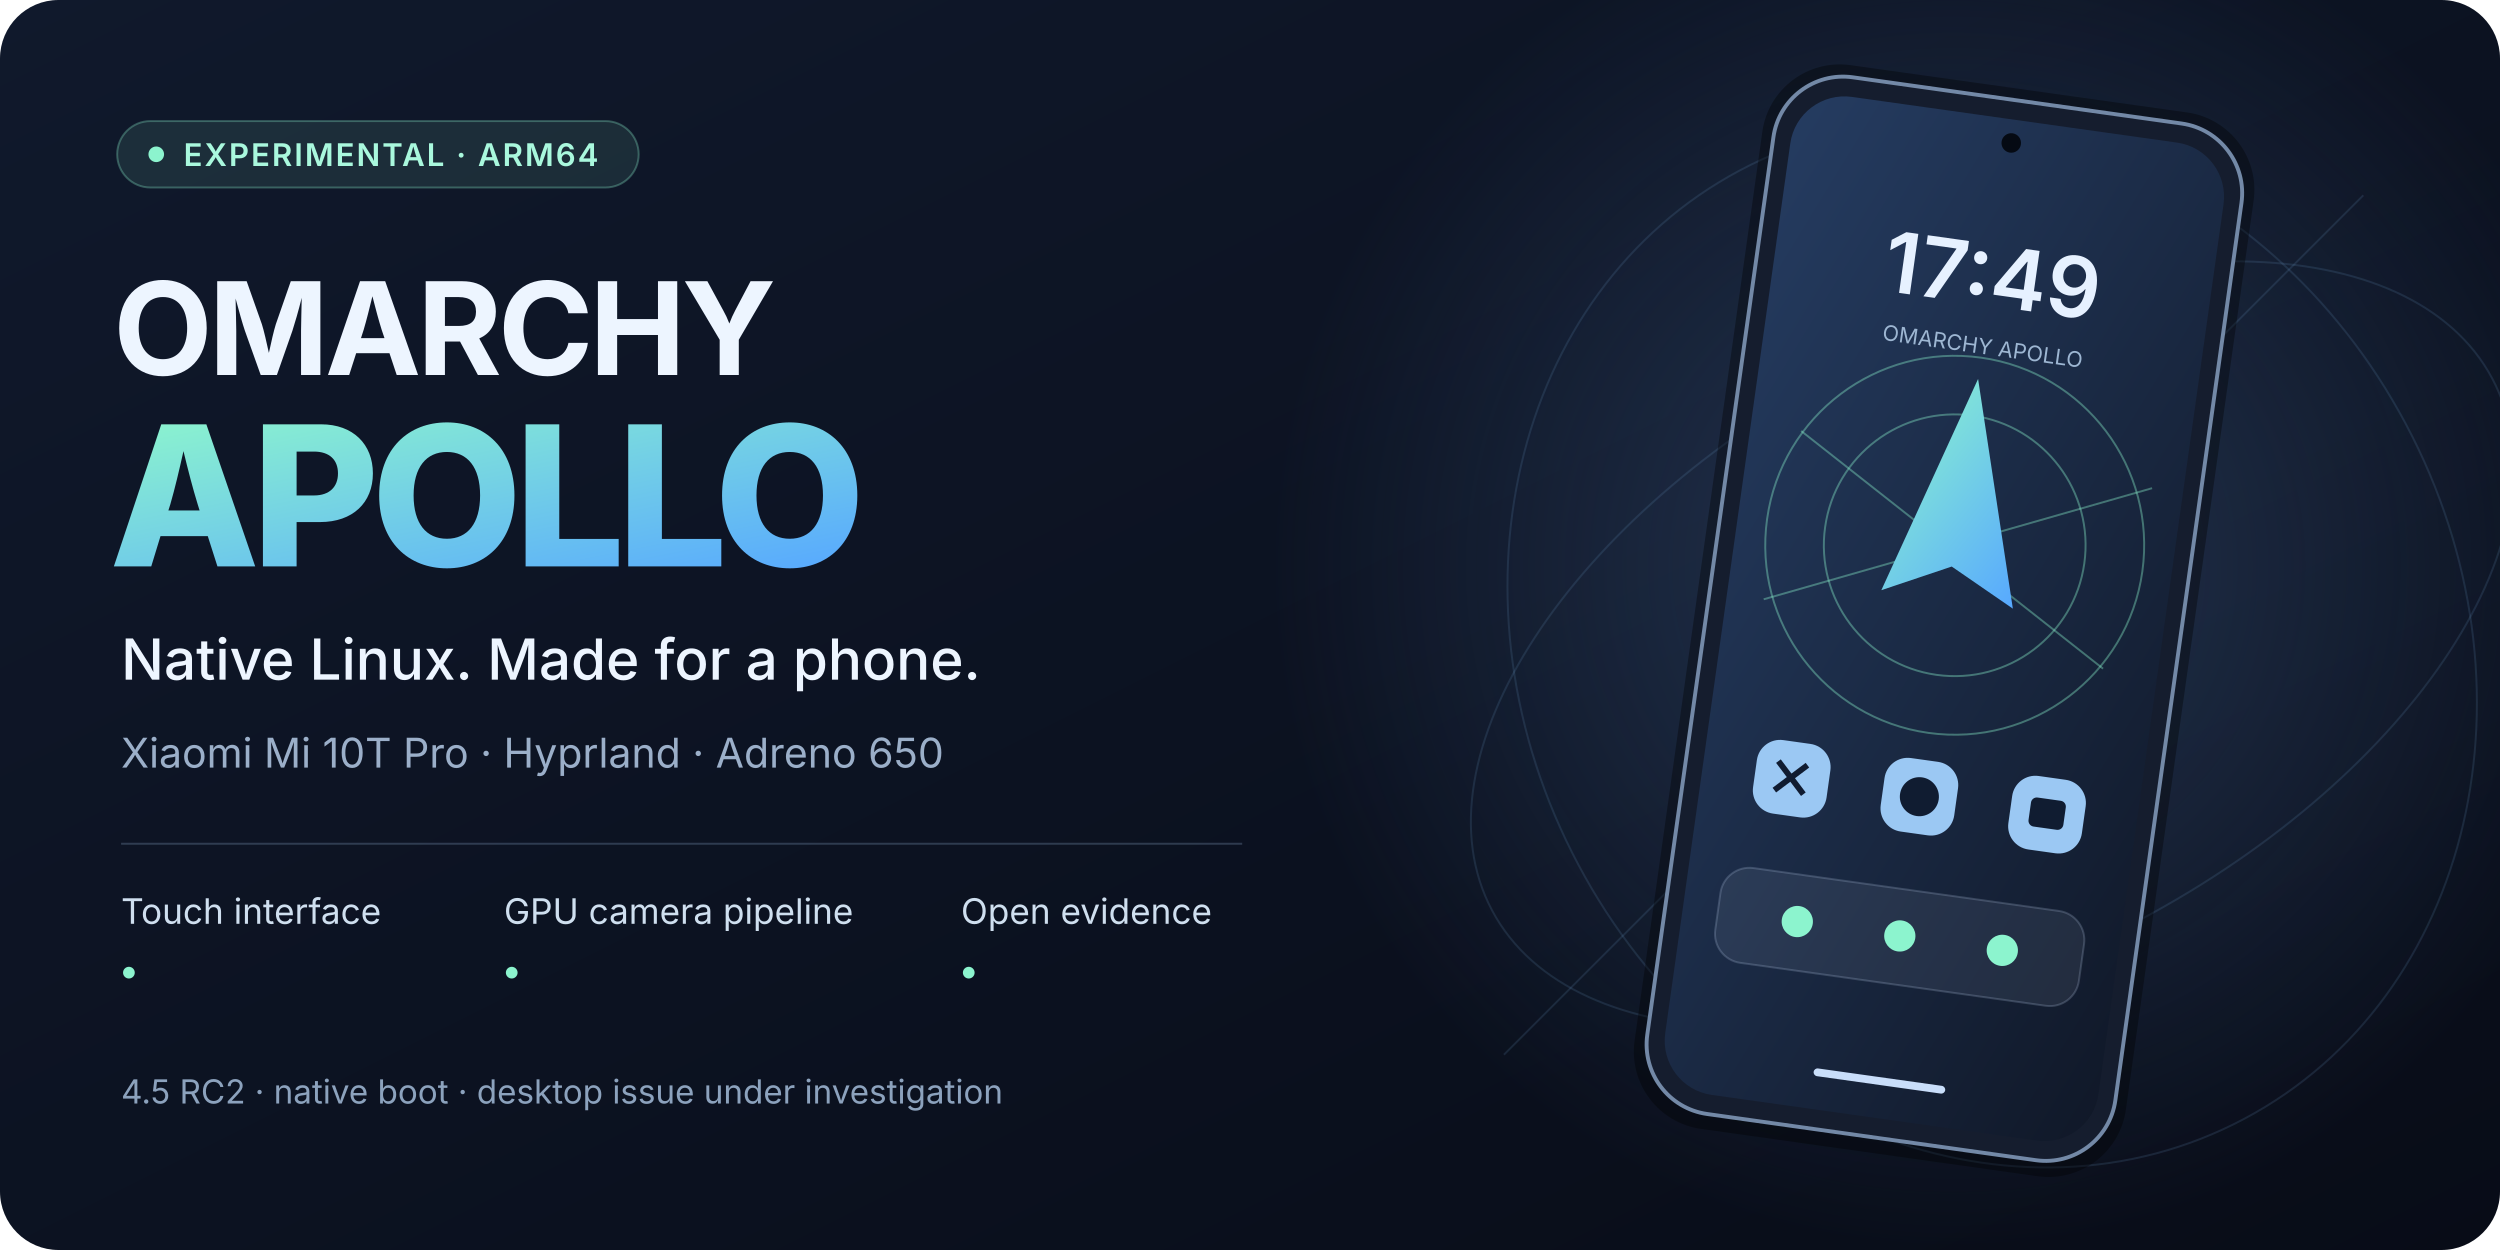
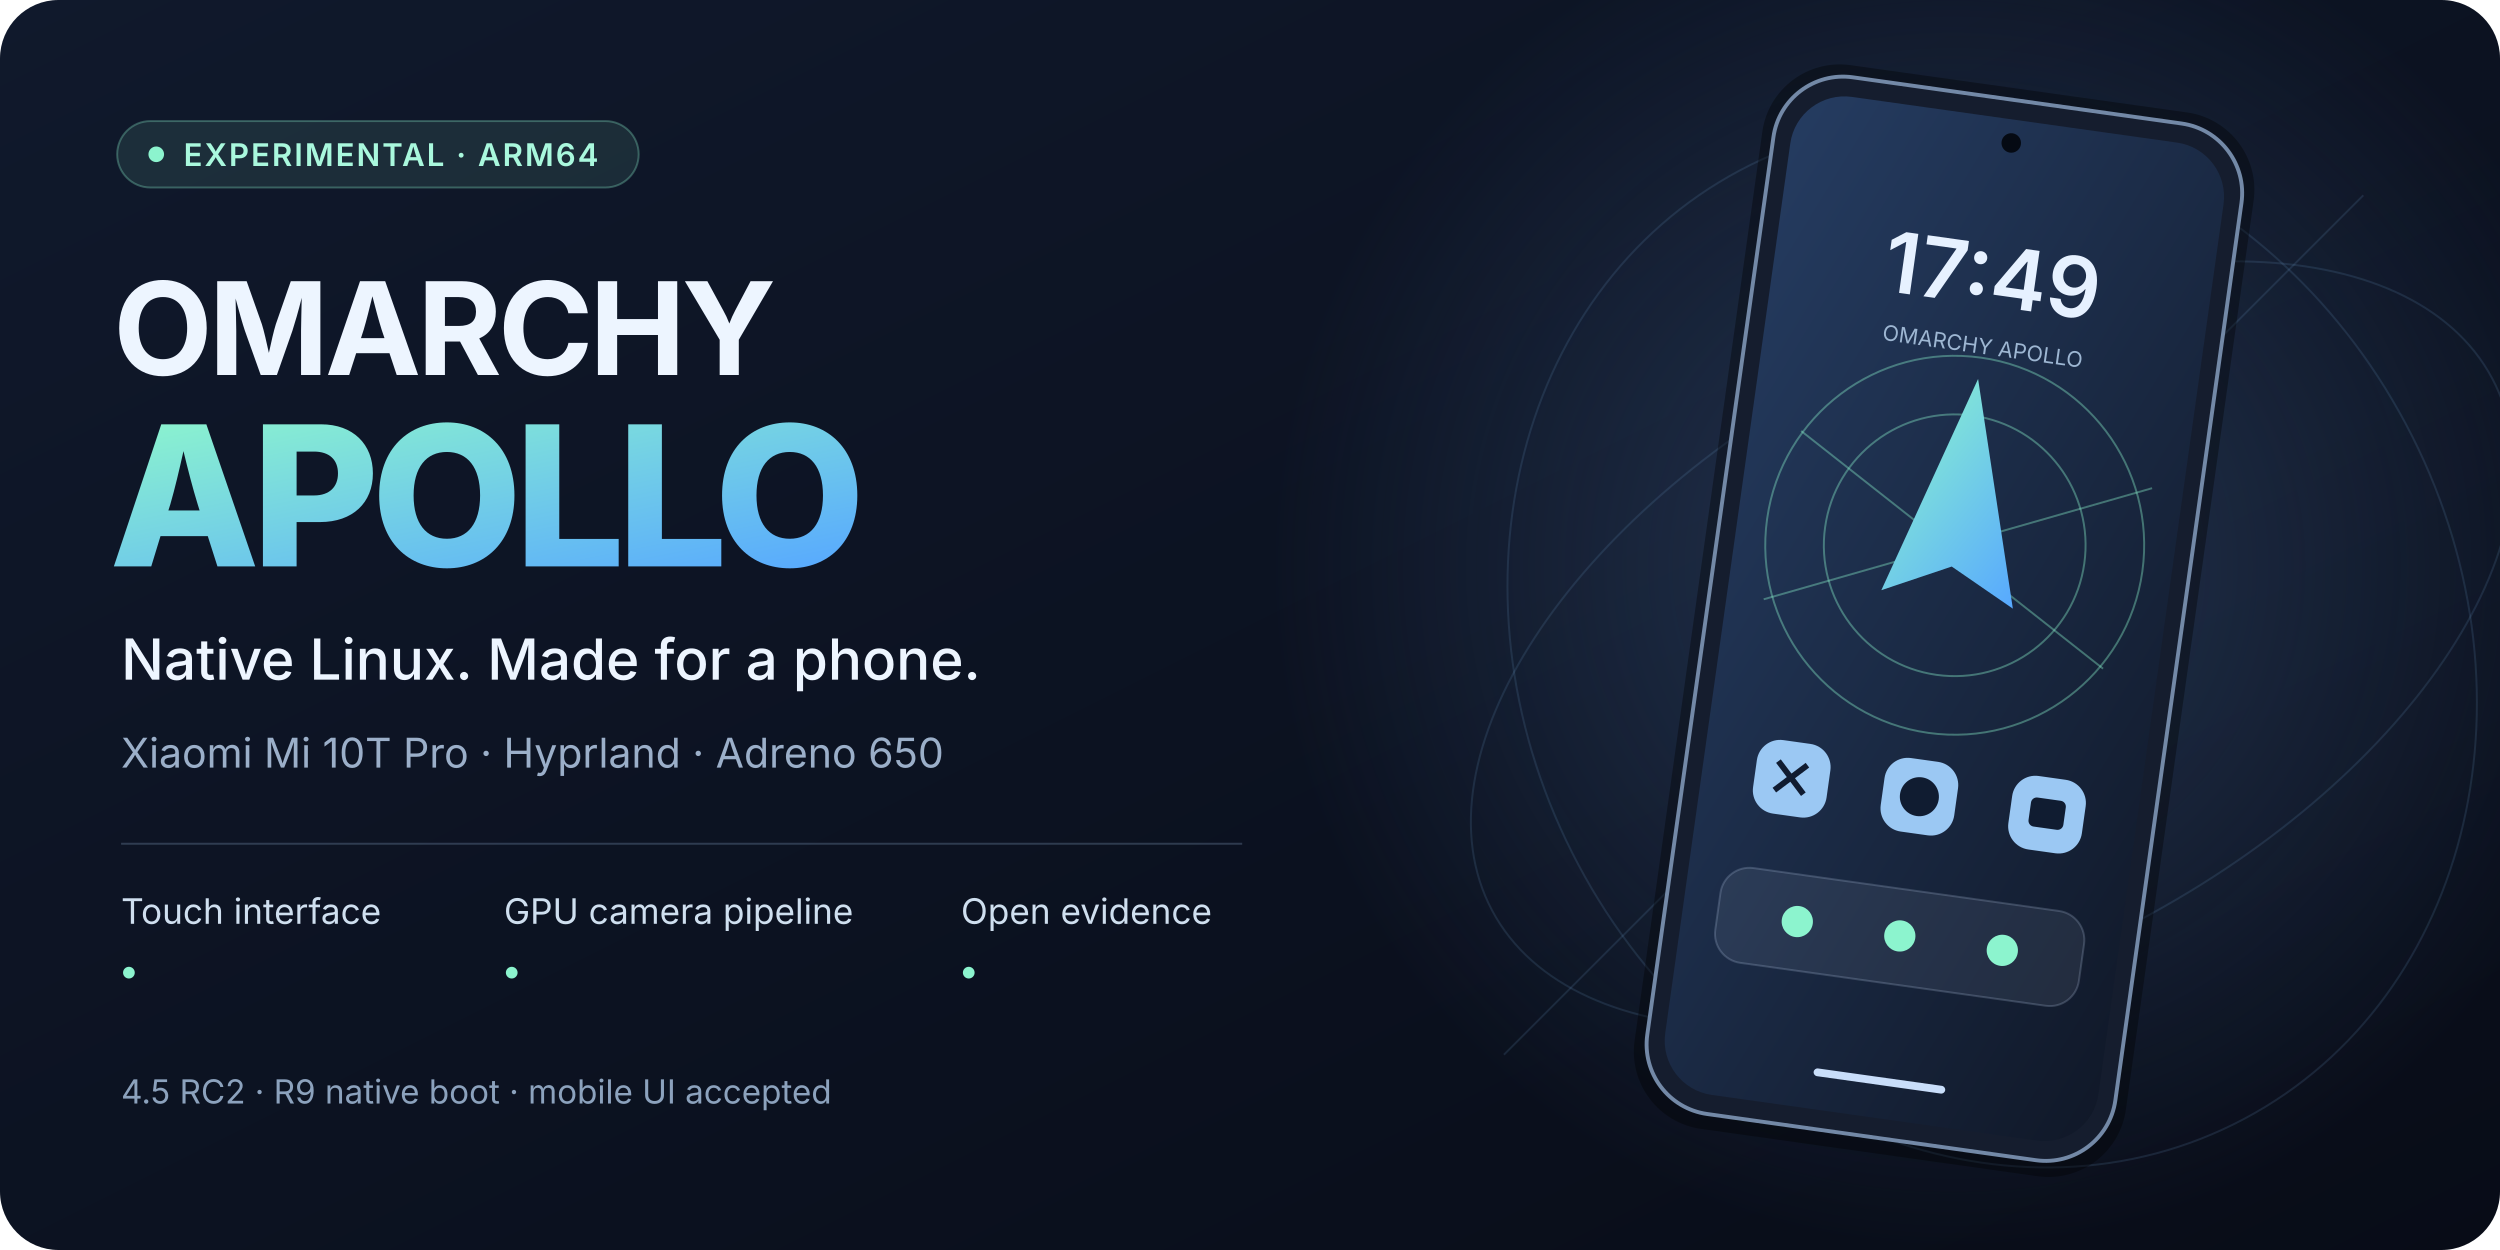
<svg xmlns="http://www.w3.org/2000/svg" width="1280" height="640" viewBox="0 0 1280 640" role="img" aria-labelledby="title desc">
  <defs>
    <linearGradient id="bg" x2="1" y2="1">
      <stop stop-color="#10192c" />
      <stop offset="1" stop-color="#080c17" />
    </linearGradient>
    <linearGradient id="accent" x2="1" y2="1">
      <stop stop-color="#8cf4ce" />
      <stop offset="1" stop-color="#57a8ff" />
    </linearGradient>
    <linearGradient id="screen" x2="1" y2="1">
      <stop stop-color="#253c61" />
      <stop offset="1" stop-color="#101828" />
    </linearGradient>
    <radialGradient id="glow">
      <stop stop-color="#42618f" stop-opacity=".45" />
      <stop offset="1" stop-color="#42618f" stop-opacity="0" />
    </radialGradient>
  </defs>
  <rect width="1280" height="640" rx="30" fill="url(#bg)" />
  <circle cx="1000" cy="290" r="350" fill="url(#glow)" />
  <g fill="none" stroke="#6b9fcc" stroke-opacity=".16">
    <ellipse cx="1020" cy="330" rx="240" ry="275" transform="rotate(-28 1020 330)" />
    <ellipse cx="1020" cy="330" rx="290" ry="160" transform="rotate(-28 1020 330)" />
    <path d="M770 540 1210 100" />
  </g>
  <g font-family="Inter, Segoe UI, Arial, sans-serif">
    <rect x="60" y="62" width="267" height="34" rx="17" fill="#8cf4ce" fill-opacity=".1" stroke="#8cf4ce" stroke-opacity=".3" />
    <circle cx="80" cy="79" r="4" fill="#8cf4ce" />
    <text x="94" y="85" fill="#a9f8dd" font-size="16" font-weight="600" letter-spacing="1">EXPERIMENTAL · ARM64</text>
    <text x="58" y="192" fill="#edf5ff" font-size="66" font-weight="750" letter-spacing="-2">OMARCHY</text>
    <text x="56" y="290" fill="url(#accent)" font-size="100" font-weight="800" letter-spacing="-4">APOLLO</text>
    <text x="62" y="348" fill="#edf5ff" font-size="29" font-weight="500">Native Linux. Made for a phone.</text>
    <text x="62" y="393" fill="#9bafc9" font-size="21">Xiaomi Mi 10T Pro · Hyprland · Adreno 650</text>
    <path d="M62 432h574" stroke="#7f9cbb" stroke-opacity=".3" />
    <text x="62" y="473" fill="#cfdfef" font-size="18">Touch interface</text>
    <text x="258" y="473" fill="#cfdfef" font-size="18">GPU camera pipeline</text>
    <text x="492" y="473" fill="#cfdfef" font-size="18">Open evidence</text>
    <g fill="#8cf4ce">
      <circle cx="66" cy="498" r="3" />
      <circle cx="262" cy="498" r="3" />
      <circle cx="496" cy="498" r="3" />
    </g>
-     <text x="62" y="565" fill="#8ca2bd" font-size="17">4.5 RC2 · native boot · desktop issue under investigation</text>
+     <text x="62" y="565" fill="#8ca2bd" font-size="17">4.5 RC2 · R9 native boot · mobile UI accepted</text>
  </g>
  <g transform="translate(875 48) rotate(8 115 265)">
    <rect x="-6" y="-6" width="254" height="550" rx="40" fill="#000" fill-opacity=".35" />
    <rect width="242" height="536" rx="36" fill="#151d2e" stroke="#7389a7" stroke-width="2" />
    <rect x="9" y="10" width="224" height="516" rx="28" fill="url(#screen)" />
    <circle cx="121" cy="22" r="5" fill="#050a13" />
    <g fill="none" stroke="#8cf4ce" stroke-opacity=".38">
      <circle cx="121" cy="230" r="97" />
      <circle cx="121" cy="230" r="67" />
      <path d="m28 271 189-84M35 183l170 99" />
    </g>
    <path d="m121 144 34 114-34-17-34 17z" fill="url(#accent)" />
    <g font-family="Inter, Segoe UI, Arial, sans-serif" text-anchor="middle">
      <text x="121" y="106" font-size="43" font-weight="600" fill="#e6f1ff">17:49</text>
      <text x="121" y="131" font-size="11" fill="#9db6d2">OMARCHY APOLLO</text>
    </g>
    <g fill="#9bc8f3">
      <rect x="36" y="341" width="38" height="38" rx="12" />
      <rect x="102" y="341" width="38" height="38" rx="12" />
      <rect x="168" y="341" width="38" height="38" rx="12" />
    </g>
    <g fill="#101c31">
      <path d="m47 352 15 15m0-15-15 15" stroke="#101c31" stroke-width="3" />
      <circle cx="121" cy="360" r="10" />
      <rect x="178" y="352" width="18" height="15" rx="3" />
    </g>
    <rect x="27" y="408" width="188" height="49" rx="15" fill="#d9e9ff" fill-opacity=".08" stroke="#c9defa" stroke-opacity=".2" />
    <g fill="#8cf4ce">
      <circle cx="68" cy="432" r="8" />
      <circle cx="121" cy="432" r="8" />
      <circle cx="174" cy="432" r="8" />
    </g>
    <rect x="87" y="505" width="68" height="4" rx="2" fill="#c9defa" />
  </g>
</svg>
